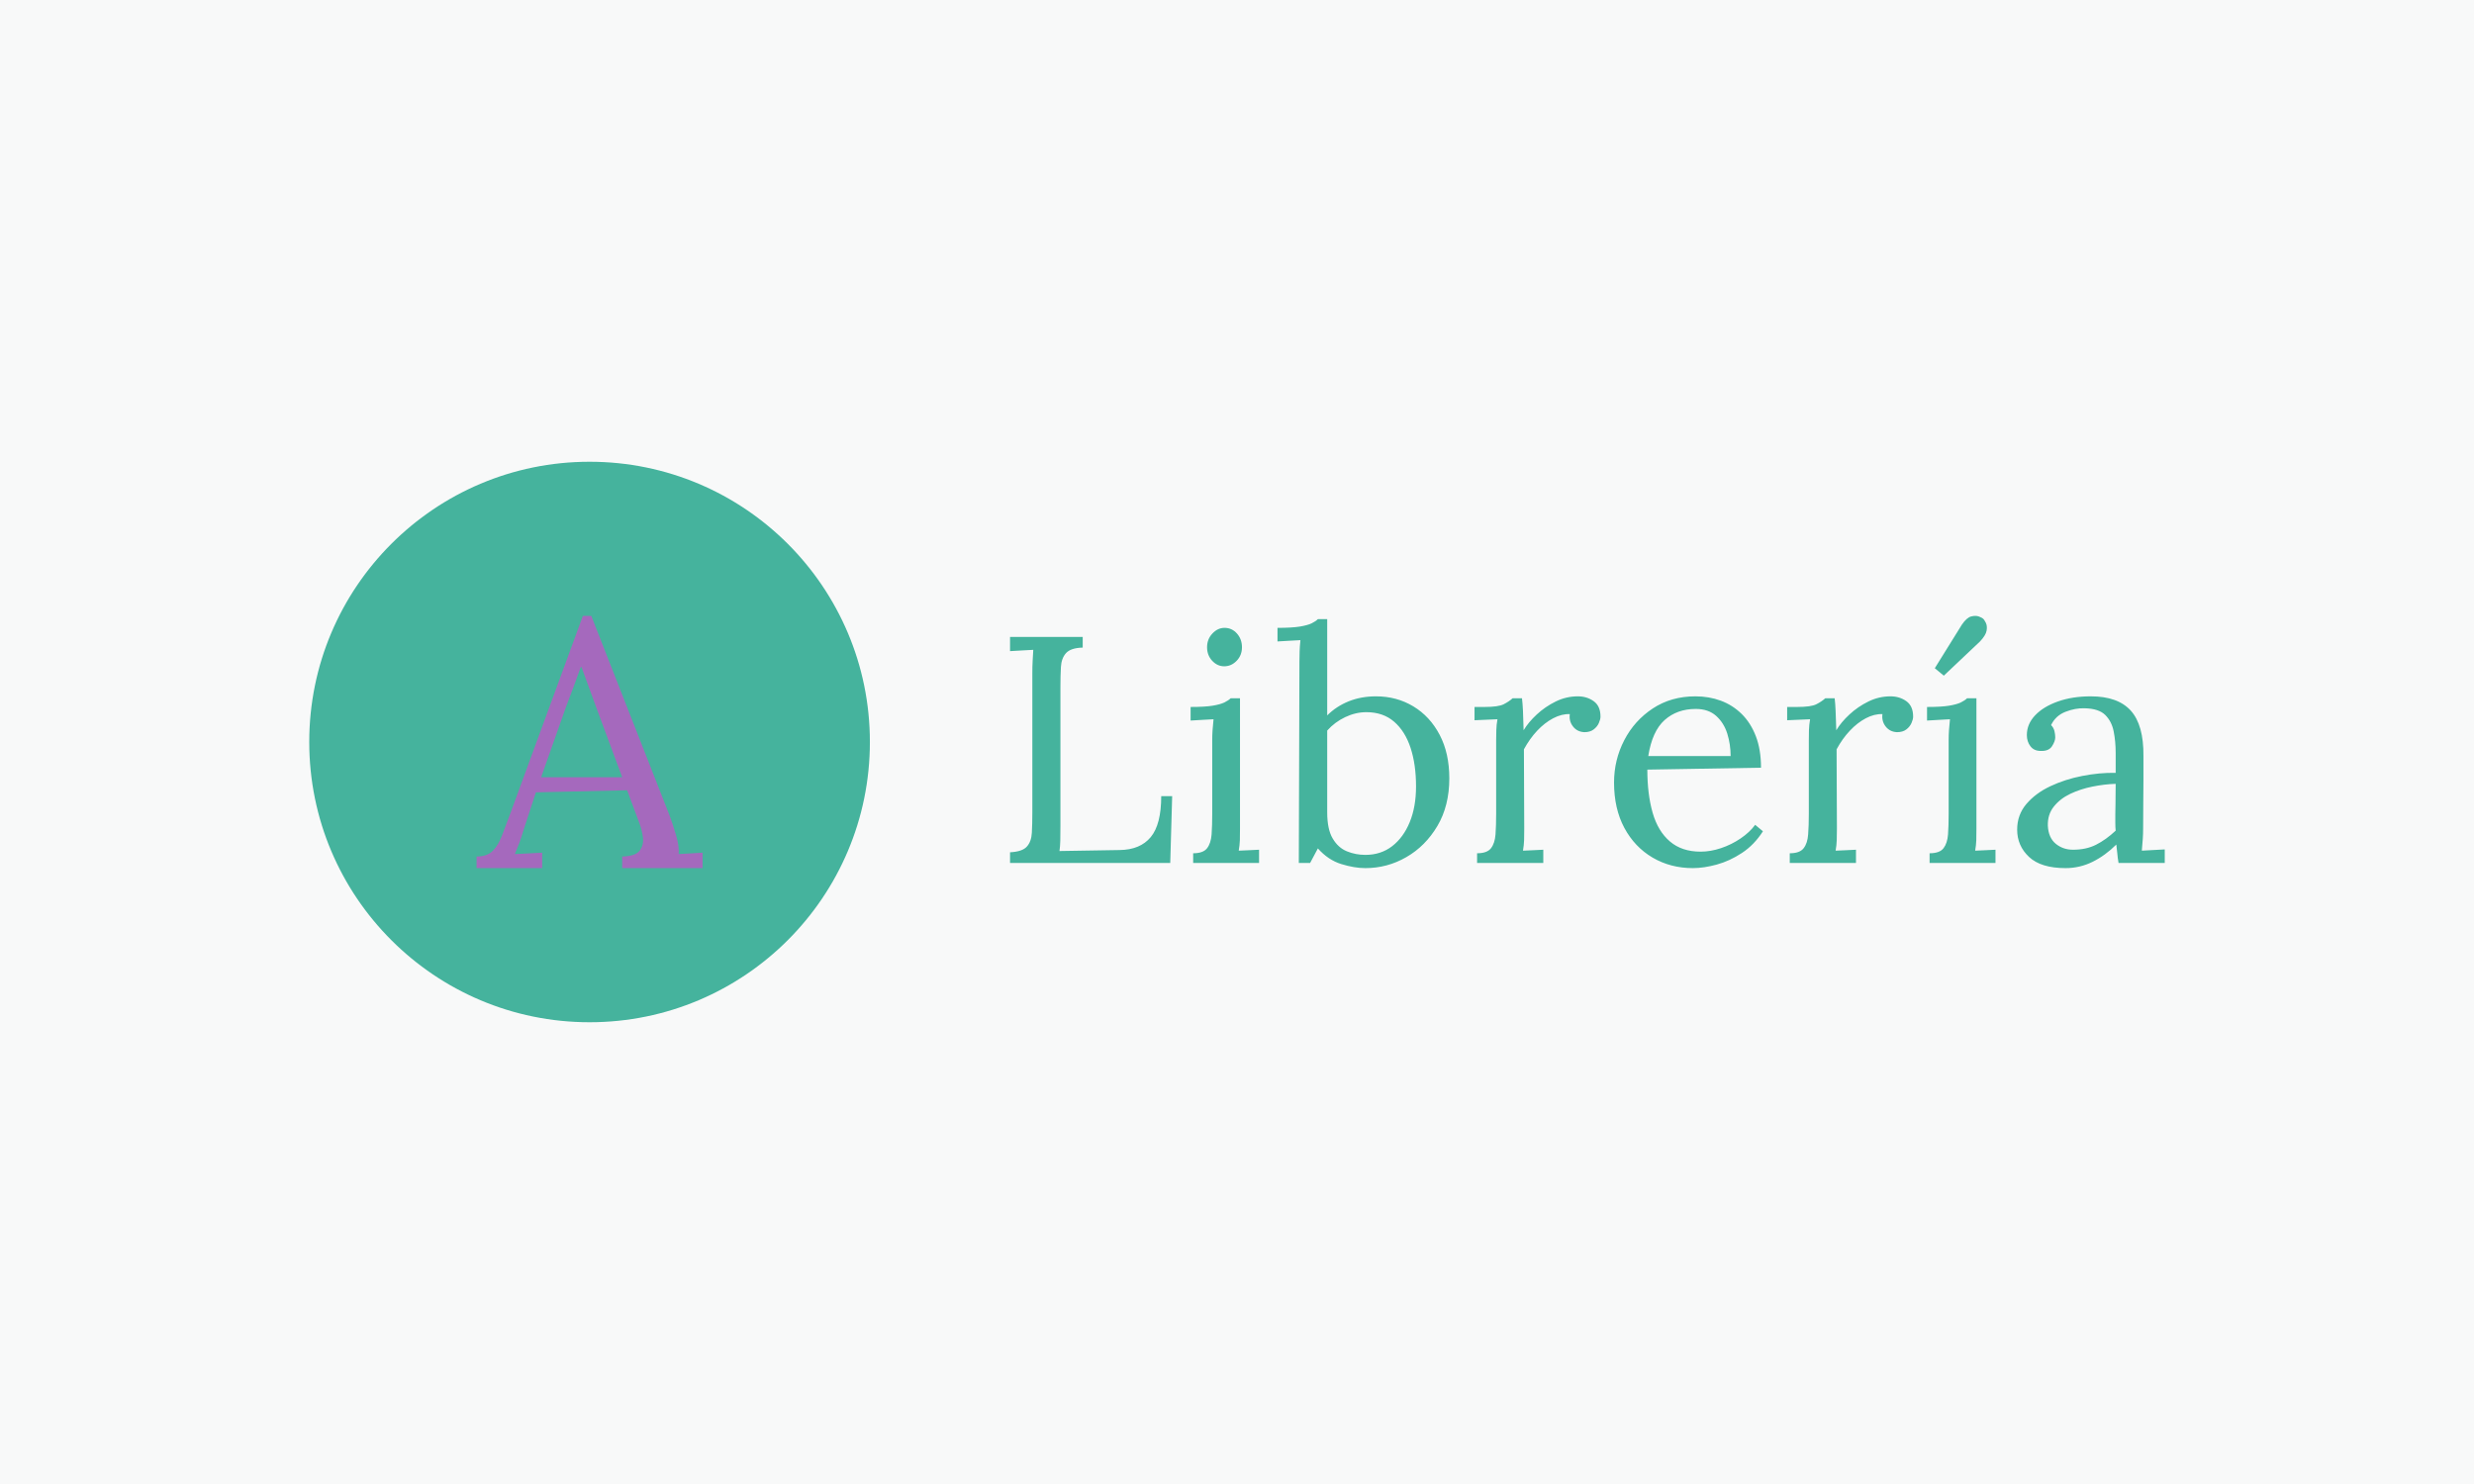
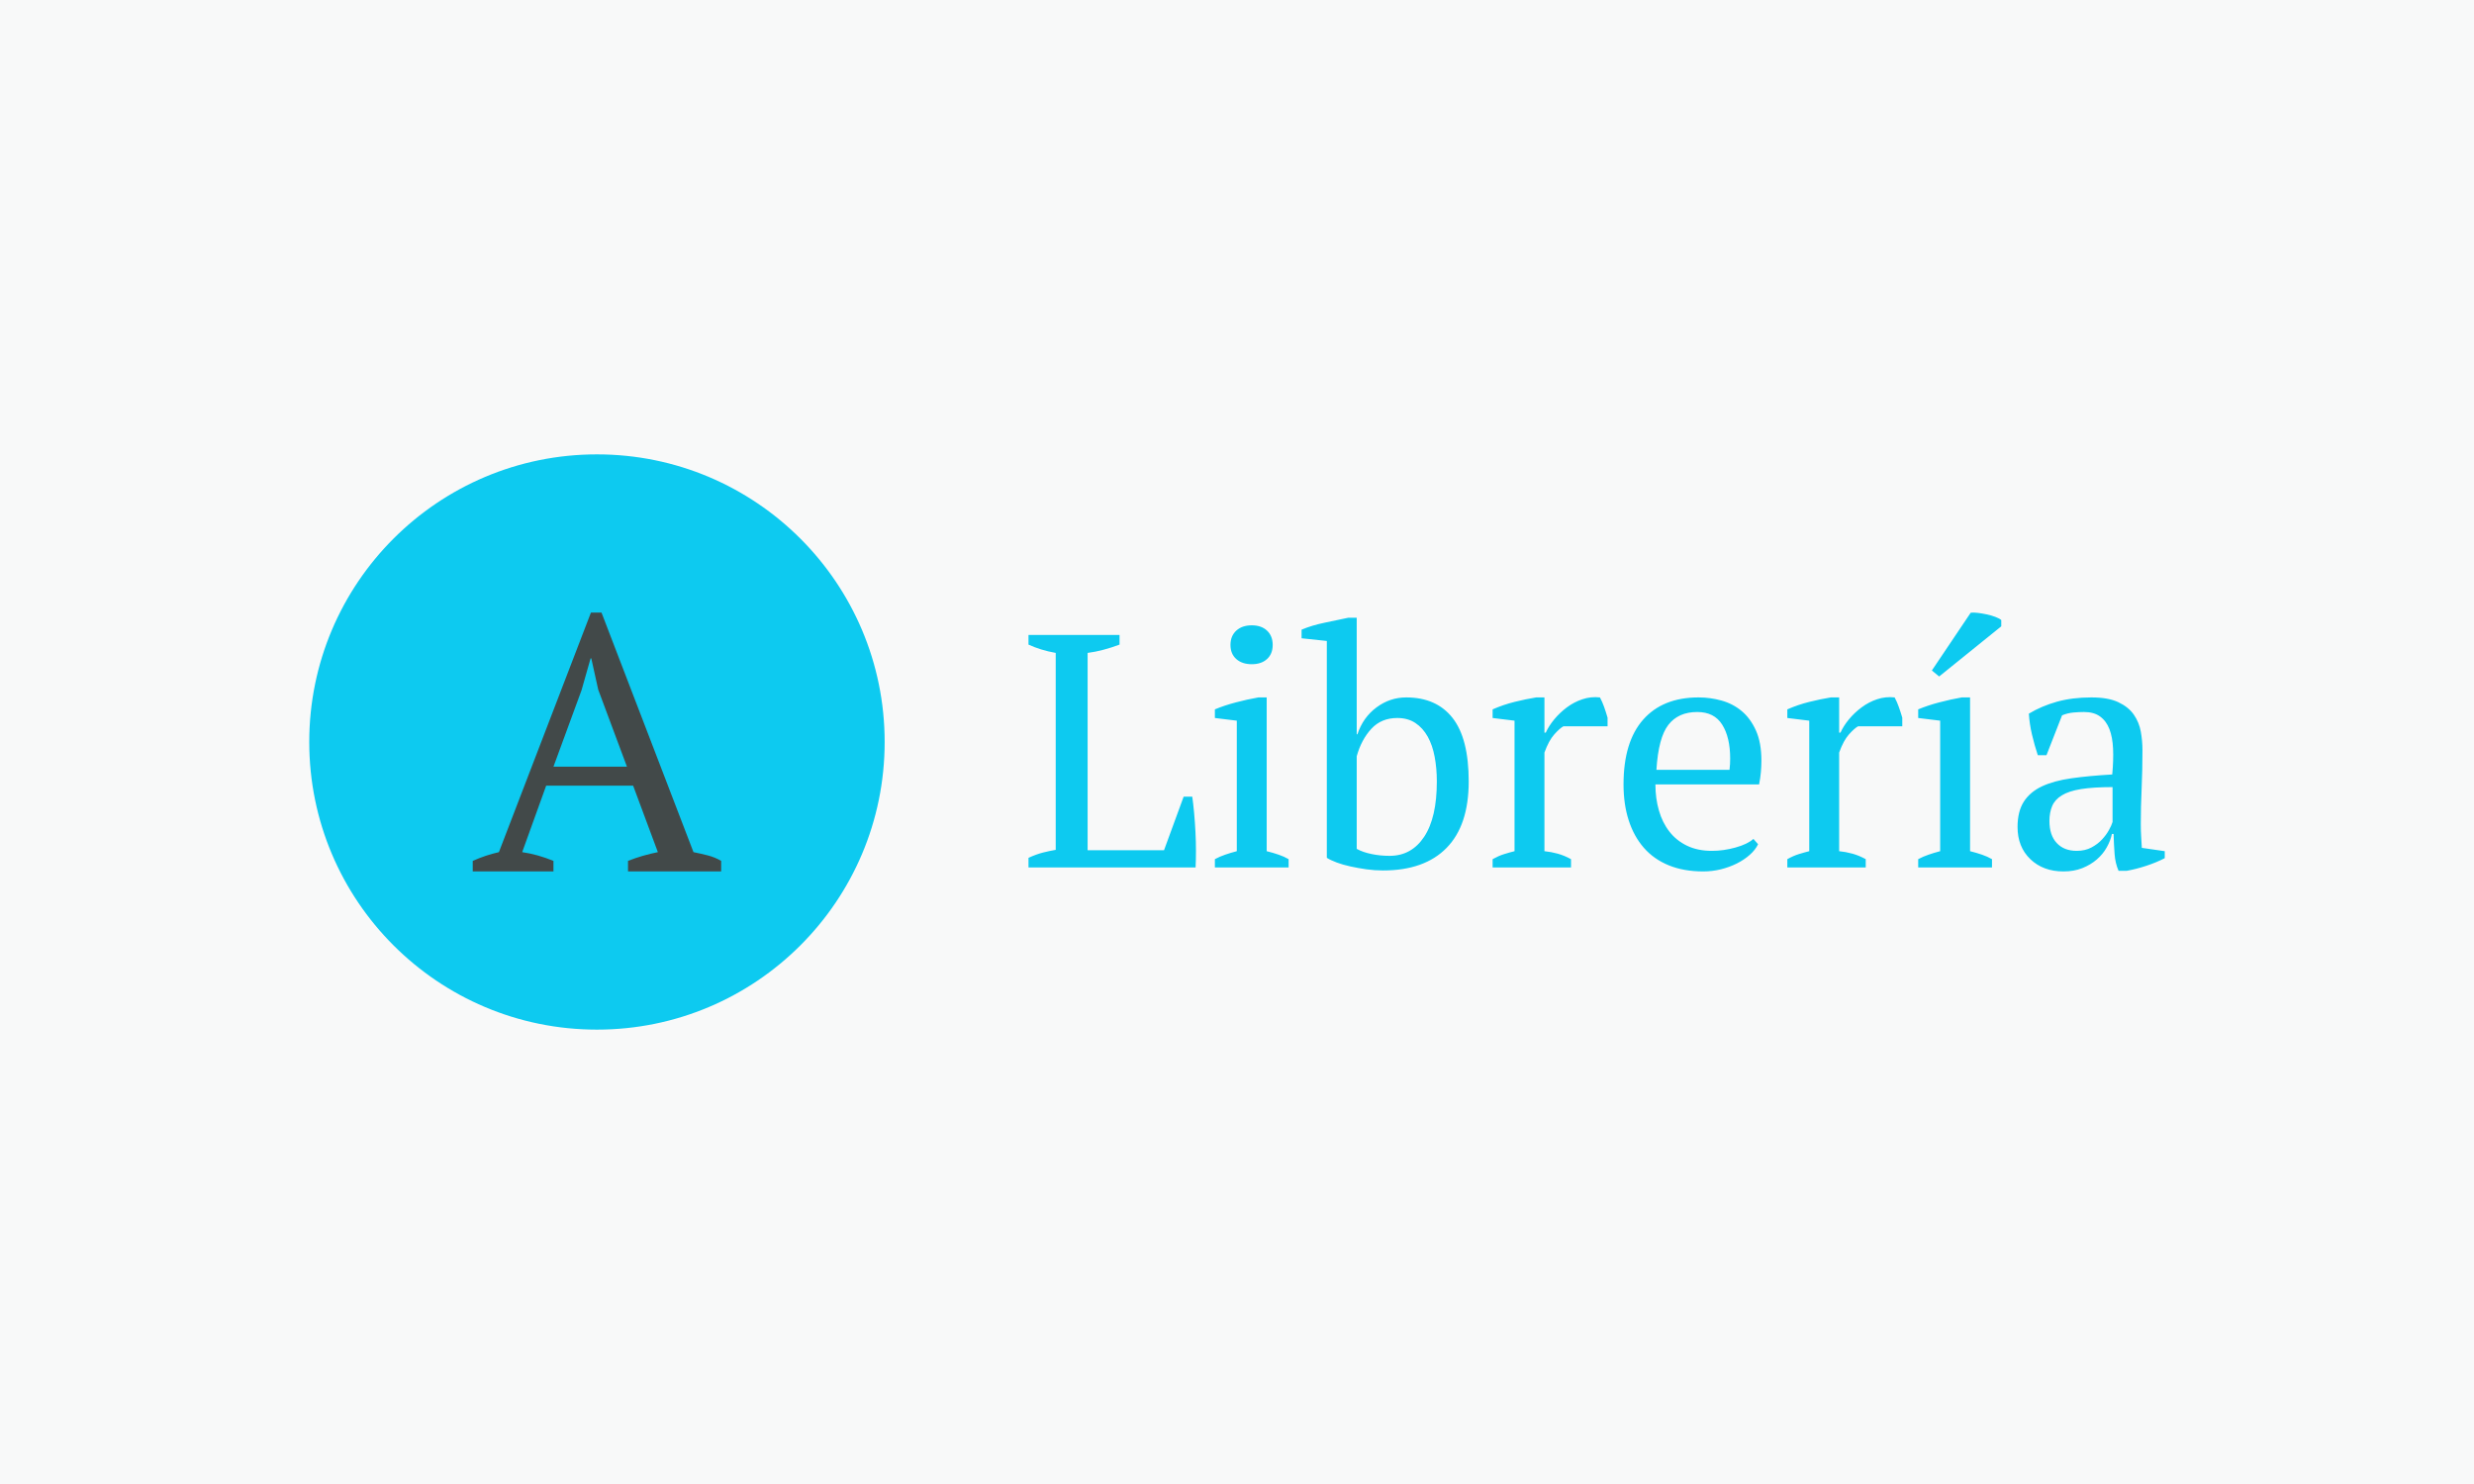
<svg xmlns="http://www.w3.org/2000/svg" version="1.1" width="100%" height="100%" viewBox="0 0 1000 600">
  <rect width="1000" height="600" x="0" y="0" fill="#f8f9f9" />
  <g>
-     <circle r="166.667" cx="350.536" cy="372.758" fill="#45b39d" transform="matrix(0.6798318,0,0,0.6798318,0,46.58732)" />
-     <path d="M322.358 447.758L283.359 447.758L283.359 440.862Q289.617 440.862 292.949 437.53Q296.281 434.198 298.483 428.345Q300.656 422.521 303.583 414.785L303.583 414.785L346.552 297.758L351.564 297.758L398.097 416.466Q399.749 420.841 401.835 427.737Q403.921 434.604 403.515 439.413L403.515 439.413Q407.05 439.21 410.614 439.008Q414.149 438.776 417.713 438.573L417.713 438.573L417.713 447.758L369.934 447.758L369.934 440.862Q377.844 440.659 380.365 437.327Q382.857 433.995 382.248 429.388Q381.611 424.81 380.162 421.044L380.162 421.044L372.86 401.457L318.621 402.703L311.319 425.013Q309.841 430.026 308.711 432.952Q307.552 435.878 306.104 439.413L306.104 439.413Q310.276 439.21 314.332 439.008Q318.389 438.776 322.358 438.573L322.358 438.573L322.358 447.758ZM336.556 351.795L321.75 393.721L369.934 393.721L355.128 353.881Q352.81 347.42 350.434 341.046Q348.029 334.7 345.74 328.21L345.74 328.21L345.306 328.21Q343.22 334.063 341.047 339.916Q338.845 345.739 336.556 351.795L336.556 351.795Z " fill="#a569bd" transform="matrix(0.6798318,0,0,0.6798318,0,46.58732)" />
-     <path d="M695.783 444.691L600.536 444.691L600.536 438.343Q607.844 437.969 610.511 434.982Q613.205 432.021 613.499 426.74Q613.792 421.459 613.792 414.737L613.792 414.737L613.792 331.76Q613.792 327.919 613.979 324.371Q614.165 320.824 614.352 317.943L614.352 317.943Q610.911 318.13 607.444 318.317Q604.003 318.53 600.536 318.717L600.536 318.717L600.536 310.262L643.745 310.262L643.745 316.61Q636.65 316.796 633.85 319.864Q631.076 322.931 630.782 328.132Q630.489 333.307 630.489 340.215L630.489 340.215L630.489 422.606Q630.489 427.78 630.409 431.434Q630.302 435.089 629.929 437.596L629.929 437.596L665.83 437.009Q677.939 436.822 684.18 429.327Q690.422 421.832 690.422 404.949L690.422 404.949L696.93 404.949L695.783 444.691ZM709.412 444.691L709.412 438.929Q715.387 438.929 717.681 435.942Q719.975 432.981 720.375 427.7Q720.748 422.419 720.748 415.511L720.748 415.511L720.748 371.715Q720.748 368.648 720.935 365.847Q721.148 363.073 721.522 359.232L721.522 359.232Q718.054 359.419 714.694 359.606Q711.333 359.819 707.892 360.006L707.892 360.006L707.892 351.924Q716.347 351.924 720.935 351.177Q725.549 350.404 727.95 349.257Q730.35 348.083 731.711 346.75L731.711 346.75L737.258 346.75L737.258 424.34Q737.258 428.18 737.178 431.141Q737.072 434.128 736.512 437.382L736.512 437.382Q739.579 437.196 742.54 437.116Q745.527 437.009 748.594 436.822L748.594 436.822L748.594 444.691L709.412 444.691ZM727.87 327.732L727.87 327.732Q723.816 327.732 720.748 324.478Q717.681 321.197 717.681 316.396L717.681 316.396Q717.681 311.595 720.855 308.235Q724.029 304.874 728.056 304.874L728.056 304.874Q732.457 304.874 735.445 308.235Q738.432 311.595 738.432 316.396L738.432 316.396Q738.432 321.197 735.258 324.478Q732.084 327.732 727.87 327.732ZM772.226 444.691L772.599 324.665Q772.599 321.597 772.706 318.797Q772.786 316.023 773.186 312.182L773.186 312.182Q769.719 312.369 766.358 312.556Q762.997 312.769 759.557 312.956L759.557 312.956L759.557 304.874Q767.985 304.874 772.706 304.127Q777.4 303.354 779.801 302.207Q782.201 301.033 783.562 299.699L783.562 299.699L789.11 299.699L789.11 356.938Q794.497 351.551 801.886 348.563Q809.274 345.603 818.129 345.603L818.129 345.603Q830.398 345.603 840.294 351.551Q850.189 357.499 855.951 368.461Q861.712 379.397 861.712 394.386L861.712 394.386Q861.712 410.71 854.617 422.713Q847.495 434.715 836.16 441.223Q824.851 447.758 811.781 447.758L811.781 447.758Q805.246 447.758 797.485 445.357Q789.696 442.957 783.562 436.049L783.562 436.049L778.947 444.691L772.226 444.691ZM789.11 365.954L789.11 414.551Q789.11 424.713 792.39 430.181Q795.644 435.675 800.845 437.782Q806.02 439.89 811.781 439.89L811.781 439.89Q821.01 439.89 827.731 434.715Q834.453 429.514 838.187 420.392Q841.921 411.27 841.921 399.187L841.921 399.187Q841.921 386.118 838.667 376.223Q835.413 366.327 828.878 360.673Q822.343 355.018 812.368 355.018L812.368 355.018Q806.02 355.018 799.778 357.979Q793.537 360.966 789.11 365.954L789.11 365.954ZM878.222 444.691L878.222 438.929Q884.17 438.929 886.49 435.942Q888.784 432.981 889.184 427.7Q889.558 422.419 889.558 415.511L889.558 415.511L889.558 371.715Q889.558 368.648 889.664 365.58Q889.744 362.486 890.331 359.232L890.331 359.232Q886.864 359.419 883.503 359.526Q880.142 359.606 876.702 359.819L876.702 359.819L876.702 351.924L882.65 351.924Q890.891 351.924 894.065 350.297Q897.239 348.67 899.347 346.75L899.347 346.75L904.921 346.75Q905.294 349.817 905.508 354.325Q905.695 358.859 905.881 365.767L905.881 365.767Q908.762 360.966 913.75 356.352Q918.737 351.737 924.979 348.67Q931.22 345.603 938.155 345.603L938.155 345.603Q943.516 345.603 947.544 348.483Q951.598 351.364 951.598 357.685L951.598 357.685Q951.598 359.232 950.638 361.446Q949.677 363.66 947.544 365.287Q945.436 366.914 941.996 366.914L941.996 366.914Q937.755 366.727 935.274 363.553Q932.767 360.379 933.354 356.165L933.354 356.165Q928.553 355.978 923.458 358.645Q918.364 361.339 913.936 366.06Q909.535 370.755 906.068 377.103L906.068 377.103L906.255 424.34Q906.255 428.18 906.175 431.141Q906.068 434.128 905.508 437.382L905.508 437.382Q908.575 437.196 911.536 437.116Q914.523 437.009 917.59 436.822L917.59 436.822L917.59 444.691L878.222 444.691ZM1006.516 447.758L1006.516 447.758Q993.26 447.758 982.591 441.517Q971.949 435.275 965.787 423.859Q959.653 412.417 959.653 396.867L959.653 396.867Q959.653 383.424 965.707 371.715Q971.762 360.006 982.698 352.804Q993.633 345.603 1008.037 345.603L1008.037 345.603Q1016.118 345.603 1023.133 348.19Q1030.121 350.777 1035.509 356.058Q1040.897 361.339 1043.964 369.314Q1047.032 377.289 1047.032 388.038L1047.032 388.038L979.444 389.185Q979.444 403.775 982.591 414.818Q985.765 425.86 992.887 431.915Q999.981 437.969 1011.131 437.969L1011.131 437.969Q1017.078 437.969 1023.32 435.862Q1029.561 433.755 1034.922 430.101Q1040.31 426.447 1043.564 422.019L1043.564 422.019L1048.178 425.86Q1043.004 433.942 1035.696 438.743Q1028.414 443.544 1020.733 445.651Q1013.051 447.758 1006.516 447.758ZM980.004 381.13L980.004 381.13L1028.974 381.13Q1028.974 374.222 1026.974 367.767Q1024.947 361.339 1020.332 357.205Q1015.718 353.098 1008.25 353.098L1008.25 353.098Q997.101 353.098 989.713 359.712Q982.324 366.327 980.004 381.13ZM1064.129 444.691L1064.129 438.929Q1070.077 438.929 1072.37 435.942Q1074.691 432.981 1075.064 427.7Q1075.464 422.419 1075.464 415.511L1075.464 415.511L1075.464 371.715Q1075.464 368.648 1075.544 365.58Q1075.651 362.486 1076.211 359.232L1076.211 359.232Q1072.77 359.419 1069.41 359.526Q1066.049 359.606 1062.582 359.819L1062.582 359.819L1062.582 351.924L1068.53 351.924Q1076.798 351.924 1079.972 350.297Q1083.146 348.67 1085.253 346.75L1085.253 346.75L1090.828 346.75Q1091.201 349.817 1091.388 354.325Q1091.574 358.859 1091.788 365.767L1091.788 365.767Q1094.668 360.966 1099.656 356.352Q1104.644 351.737 1110.885 348.67Q1117.127 345.603 1124.035 345.603L1124.035 345.603Q1129.423 345.603 1133.45 348.483Q1137.478 351.364 1137.478 357.685L1137.478 357.685Q1137.478 359.232 1136.517 361.446Q1135.557 363.66 1133.45 365.287Q1131.343 366.914 1127.876 366.914L1127.876 366.914Q1123.661 366.727 1121.154 363.553Q1118.674 360.379 1119.234 356.165L1119.234 356.165Q1114.433 355.978 1109.338 358.645Q1104.271 361.339 1099.843 366.06Q1095.415 370.755 1091.975 377.103L1091.975 377.103L1092.161 424.34Q1092.161 428.18 1092.055 431.141Q1091.975 434.128 1091.388 437.382L1091.388 437.382Q1094.455 437.196 1097.442 437.116Q1100.43 437.009 1103.497 436.822L1103.497 436.822L1103.497 444.691L1064.129 444.691ZM1147.266 444.691L1147.266 438.929Q1153.241 438.929 1155.535 435.942Q1157.829 432.981 1158.229 427.7Q1158.602 422.419 1158.602 415.511L1158.602 415.511L1158.602 371.715Q1158.602 368.648 1158.789 365.847Q1159.002 363.073 1159.376 359.232L1159.376 359.232Q1155.908 359.419 1152.548 359.606Q1149.187 359.819 1145.746 360.006L1145.746 360.006L1145.746 351.924Q1154.201 351.924 1158.789 351.177Q1163.403 350.404 1165.804 349.257Q1168.204 348.083 1169.565 346.75L1169.565 346.75L1175.112 346.75L1175.112 424.34Q1175.112 428.18 1175.032 431.141Q1174.926 434.128 1174.366 437.382L1174.366 437.382Q1177.433 437.196 1180.394 437.116Q1183.381 437.009 1186.448 436.822L1186.448 436.822L1186.448 444.691L1147.266 444.691ZM1177.246 312.956L1155.722 333.307L1150.36 328.879L1166.471 302.953Q1169.351 298.739 1172.045 298.072Q1174.739 297.406 1176.659 298.152Q1178.58 298.926 1178.953 299.326L1178.953 299.326Q1179.727 299.886 1180.687 301.807Q1181.647 303.727 1181.167 306.528Q1180.687 309.302 1177.246 312.956L1177.246 312.956ZM1287.083 444.691L1259.611 444.691Q1259.05 441.437 1258.864 438.929Q1258.65 436.422 1258.277 433.755L1258.277 433.755Q1251.742 440.263 1244.167 444.024Q1236.566 447.758 1228.137 447.758L1228.137 447.758Q1213.521 447.758 1206.426 441.143Q1199.331 434.502 1199.331 424.9L1199.331 424.9Q1199.331 416.071 1204.799 409.643Q1210.267 403.215 1219.015 399.081Q1227.737 394.947 1238.006 392.946Q1248.301 390.919 1257.903 391.106L1257.903 391.106L1257.903 379.21Q1257.903 372.488 1256.73 366.54Q1255.583 360.566 1251.742 356.725Q1247.901 352.884 1239.446 352.698L1239.446 352.698Q1233.898 352.511 1228.03 354.805Q1222.162 357.125 1219.495 362.7L1219.495 362.7Q1221.016 364.22 1221.496 366.247Q1221.976 368.248 1221.976 369.981L1221.976 369.981Q1221.976 372.302 1220.055 375.262Q1218.135 378.25 1213.334 378.063L1213.334 378.063Q1209.306 378.063 1207.199 375.262Q1205.092 372.488 1205.092 368.648L1205.092 368.648Q1205.092 362.113 1209.973 356.938Q1214.881 351.737 1223.523 348.67Q1232.165 345.603 1243.1 345.603L1243.1 345.603Q1259.237 345.603 1266.919 354.138Q1274.6 362.7 1274.414 381.13L1274.414 381.13Q1274.414 388.225 1274.414 395.427Q1274.414 402.628 1274.307 409.83Q1274.227 417.031 1274.227 424.34L1274.227 424.34Q1274.227 427.407 1274.014 430.474Q1273.827 433.542 1273.453 437.382L1273.453 437.382Q1276.894 437.196 1280.255 437.009Q1283.616 436.822 1287.083 436.636L1287.083 436.636L1287.083 444.691ZM1257.903 397.64L1257.903 397.64Q1251.369 397.827 1244.167 399.267Q1236.966 400.708 1230.911 403.588Q1224.856 406.469 1221.122 411.19Q1217.361 415.884 1217.575 422.606L1217.575 422.606Q1217.948 429.701 1222.269 433.275Q1226.59 436.822 1232.538 436.822L1232.538 436.822Q1240.406 436.822 1246.274 433.835Q1252.142 430.874 1257.903 425.486L1257.903 425.486Q1257.69 423.379 1257.69 420.872Q1257.69 418.392 1257.69 415.698L1257.69 415.698Q1257.69 414.737 1257.797 409.536Q1257.903 404.362 1257.903 397.64Z " fill="#45b39d" transform="matrix(0.6798318,0,0,0.6798318,0,46.58732)" />
+     <circle r="166.667" cx="345.817" cy="368.039" fill="#0dcaf0" transform="matrix(0.697738,0,0,0.697738,0,43.20503)" />
+     <path d="M320.622 436.923L320.622 443.039L273.86 443.039L273.86 436.923Q281.439 433.558 289.018 431.861L289.018 431.861L342.335 293.039L348.451 293.039L401.738 431.861Q405.952 432.71 410.078 433.763Q414.174 434.816 417.774 436.923L417.774 436.923L417.774 443.039L363.813 443.039L363.813 436.923Q368.027 435.255 372.475 433.968Q376.894 432.71 381.108 431.861L381.108 431.861L366.769 393.322L316.408 393.322L302.508 431.861Q311.375 433.148 320.622 436.923L320.622 436.923ZM336.863 338.104L320.622 382.349L363.199 382.349L346.549 337.694L342.54 319.58L342.13 319.58L336.863 338.104Z " fill="#424949" transform="matrix(0.697738,0,0,0.697738,0,43.20503)" />
+     <path d="M595.817 311.601L595.817 306.014L648.558 306.014L648.558 311.601Q643.934 313.338 639.309 314.568Q634.685 315.824 630.06 316.412L630.06 316.412L630.06 430.743L674.327 430.743L685.688 399.734L690.687 399.734Q691.275 403.797 691.756 409.09Q692.237 414.383 692.531 420.05Q692.825 425.717 692.825 431.117Q692.825 436.517 692.612 440.74L692.612 440.74L595.817 440.74L595.817 435.153Q600.442 433.042 604.291 432.079Q608.14 431.117 611.589 430.529L611.589 430.529L611.589 316.412Q607.178 315.637 603.115 314.381Q599.078 313.124 595.817 311.601L595.817 311.601ZM746.502 435.929L746.502 440.74L703.785 440.74L703.785 435.929Q706.672 434.378 709.746 433.336Q712.821 432.266 716.483 431.304L716.483 431.304L716.483 355.681L703.785 354.13L703.785 349.132Q709.372 346.806 715.921 345.095Q722.444 343.358 728.993 342.208L728.993 342.208L733.805 342.208L733.805 431.304Q737.654 432.266 740.728 433.336Q743.829 434.378 746.502 435.929L746.502 435.929ZM712.821 311.788L712.821 311.788Q712.821 306.602 716.189 303.501Q719.557 300.427 725.144 300.427L725.144 300.427Q730.731 300.427 733.992 303.501Q737.28 306.602 737.28 311.788L737.28 311.788Q737.28 316.974 733.992 319.968Q730.731 322.962 725.144 322.962L725.144 322.962Q719.557 322.962 716.189 319.968Q712.821 316.974 712.821 311.788ZM768.636 435.153L768.636 309.489L754.014 307.938L754.014 302.94Q759.975 300.427 767.406 298.903Q774.811 297.353 781.146 296.016L781.146 296.016L785.958 296.016L785.958 363.567L786.359 363.567Q789.62 353.756 797.426 347.982Q805.204 342.208 814.641 342.208L814.641 342.208Q832.15 342.208 841.506 354.13Q850.835 366.053 850.835 390.886L850.835 390.886Q850.835 416.308 838.031 429.379Q825.226 442.478 801.168 442.478L801.168 442.478Q796.356 442.478 791.545 441.81Q786.733 441.115 782.322 440.152Q777.885 439.19 774.33 437.853Q770.774 436.517 768.636 435.153L768.636 435.153ZM809.455 354.13L809.455 354.13Q800.206 354.13 794.432 360.386Q788.658 366.641 785.958 376.264L785.958 376.264L785.958 429.968Q789.433 431.892 794.432 432.935Q799.43 434.004 805.017 434.004L805.017 434.004Q817.715 434.004 825.039 422.937Q832.364 411.87 832.364 390.886L832.364 390.886Q832.364 383.375 831.107 376.638Q829.851 369.902 827.071 364.903Q824.264 359.904 819.933 357.017Q815.603 354.13 809.455 354.13ZM931.27 358.942L905.688 358.942Q903.576 360.092 900.395 363.647Q897.214 367.229 894.701 374.152L894.701 374.152L894.701 431.304Q898.551 431.705 902.4 432.748Q906.249 433.817 910.099 435.929L910.099 435.929L910.099 440.74L864.682 440.74L864.682 435.929Q868.157 434.004 871.231 433.042Q874.305 432.079 877.379 431.304L877.379 431.304L877.379 355.681L864.682 354.13L864.682 349.132Q870.857 346.432 877.379 344.801Q883.929 343.171 889.89 342.208L889.89 342.208L894.701 342.208L894.701 362.604L895.477 362.604Q897.214 358.755 900.395 354.906Q903.576 351.056 907.693 347.982Q911.836 344.881 916.755 343.251Q921.647 341.62 926.859 342.208L926.859 342.208Q928.196 344.694 929.265 347.688Q930.308 350.655 931.27 353.943L931.27 353.943L931.27 358.942ZM1015.768 424.194L1018.468 427.268Q1016.917 430.529 1013.656 433.416Q1010.395 436.303 1006.145 438.441Q1001.921 440.553 996.922 441.81Q991.897 443.039 986.711 443.039L986.711 443.039Q975.35 443.039 966.689 439.484Q958.028 435.929 952.254 429.299Q946.48 422.643 943.513 413.421Q940.519 404.172 940.519 392.624L940.519 392.624Q940.519 367.977 951.88 355.093Q963.241 342.208 984.011 342.208L984.011 342.208Q990.747 342.208 997.297 344.026Q1003.846 345.844 1008.952 350.094Q1014.03 354.318 1017.212 361.348Q1020.393 368.378 1020.393 378.777L1020.393 378.777Q1020.393 382.038 1020.099 385.406Q1019.804 388.774 1019.056 392.624L1019.056 392.624L958.99 392.624Q958.99 400.697 961.022 407.727Q963.027 414.757 967.09 419.943Q971.127 425.156 977.275 428.123Q983.45 431.117 991.71 431.117L991.71 431.117Q998.446 431.117 1005.369 429.192Q1012.32 427.268 1015.768 424.194L1015.768 424.194ZM983.236 350.655L983.236 350.655Q972.276 350.655 966.502 358.087Q960.728 365.491 959.579 384.15L959.579 384.15L1001.921 384.15Q1002.108 382.412 1002.215 380.782Q1002.295 379.151 1002.295 377.601L1002.295 377.601Q1002.295 365.304 997.671 357.98Q993.073 350.655 983.236 350.655ZM1102.004 358.942L1076.395 358.942Q1074.283 360.092 1071.102 363.647Q1067.921 367.229 1065.435 374.152L1065.435 374.152L1065.435 431.304Q1069.284 431.705 1073.134 432.748Q1076.983 433.817 1080.832 435.929L1080.832 435.929L1080.832 440.74L1035.416 440.74L1035.416 435.929Q1038.864 434.004 1041.938 433.042Q1045.039 432.079 1048.113 431.304L1048.113 431.304L1048.113 355.681L1035.416 354.13L1035.416 349.132Q1041.564 346.432 1048.113 344.801Q1054.662 343.171 1060.623 342.208L1060.623 342.208L1065.435 342.208L1065.435 362.604L1066.21 362.604Q1067.921 358.755 1071.102 354.906Q1074.283 351.056 1078.427 347.982Q1082.57 344.881 1087.462 343.251Q1092.38 341.62 1097.566 342.208L1097.566 342.208Q1098.93 344.694 1099.972 347.688Q1101.041 350.655 1102.004 353.943L1102.004 353.943L1102.004 358.942ZM1153.97 435.929L1153.97 440.74L1111.226 440.74L1111.226 435.929Q1114.113 434.378 1117.214 433.336Q1120.288 432.266 1123.95 431.304L1123.95 431.304L1123.95 355.681L1111.226 354.13L1111.226 349.132Q1116.813 346.806 1123.362 345.095Q1129.911 343.358 1136.461 342.208L1136.461 342.208L1141.272 342.208L1141.272 431.304Q1145.121 432.266 1148.196 433.336Q1151.27 434.378 1153.97 435.929L1153.97 435.929ZM1119.139 326.597L1141.646 293.129Q1143.197 292.915 1145.683 293.209Q1148.196 293.503 1150.895 294.092Q1153.569 294.653 1155.894 295.535Q1158.193 296.39 1159.343 297.353L1159.343 297.353L1159.343 301.015L1123.362 330.072L1119.139 326.597ZM1240.179 415.533L1240.179 415.533Q1240.179 419.756 1240.392 422.83Q1240.579 425.931 1240.767 429.379L1240.767 429.379L1254.052 431.304L1254.052 435.341Q1249.24 437.853 1243.36 439.778Q1237.505 441.703 1232.106 442.665L1232.106 442.665L1227.294 442.665Q1225.369 438.228 1224.995 432.935Q1224.594 427.642 1224.407 421.307L1224.407 421.307L1223.445 421.307Q1222.669 425.156 1220.451 429.085Q1218.259 433.042 1214.677 436.116Q1211.121 439.19 1206.31 441.115Q1201.498 443.039 1195.35 443.039L1195.35 443.039Q1183.615 443.039 1176.183 435.929Q1168.779 428.818 1168.779 417.27L1168.779 417.27Q1168.779 408.395 1172.334 402.728Q1175.916 397.061 1182.84 393.773Q1189.763 390.512 1199.974 389.068Q1210.159 387.625 1223.632 386.85L1223.632 386.85Q1224.407 378.563 1224.113 371.934Q1223.819 365.304 1222.001 360.573Q1220.183 355.868 1216.601 353.275Q1213.046 350.655 1207.272 350.655L1207.272 350.655Q1204.572 350.655 1201.204 350.949Q1197.836 351.243 1194.575 352.58L1194.575 352.58L1185.539 375.676L1180.514 375.676Q1178.589 369.902 1177.146 363.754Q1175.702 357.605 1175.328 351.618L1175.328 351.618Q1182.652 347.207 1191.581 344.694Q1200.536 342.208 1211.522 342.208L1211.522 342.208Q1221.333 342.208 1227.187 344.988Q1233.068 347.768 1236.142 352.206Q1239.216 356.643 1240.179 362.016Q1241.141 367.416 1241.141 372.789L1241.141 372.789Q1241.141 384.337 1240.66 395.03Q1240.179 405.722 1240.179 415.533ZM1203.049 431.117L1203.049 431.117Q1207.86 431.117 1211.522 429.192Q1215.158 427.268 1217.671 424.568Q1220.183 421.868 1221.707 419.088Q1223.258 416.308 1223.819 414.383L1223.819 414.383L1223.819 394.174Q1212.672 394.174 1205.535 395.324Q1198.424 396.473 1194.388 398.986Q1190.351 401.472 1188.801 405.241Q1187.25 408.983 1187.25 413.795L1187.25 413.795Q1187.25 422.082 1191.501 426.599Q1195.724 431.117 1203.049 431.117Z " fill="#0dcaf0" transform="matrix(0.697738,0,0,0.697738,0,43.20503)" />
  </g>
</svg>
